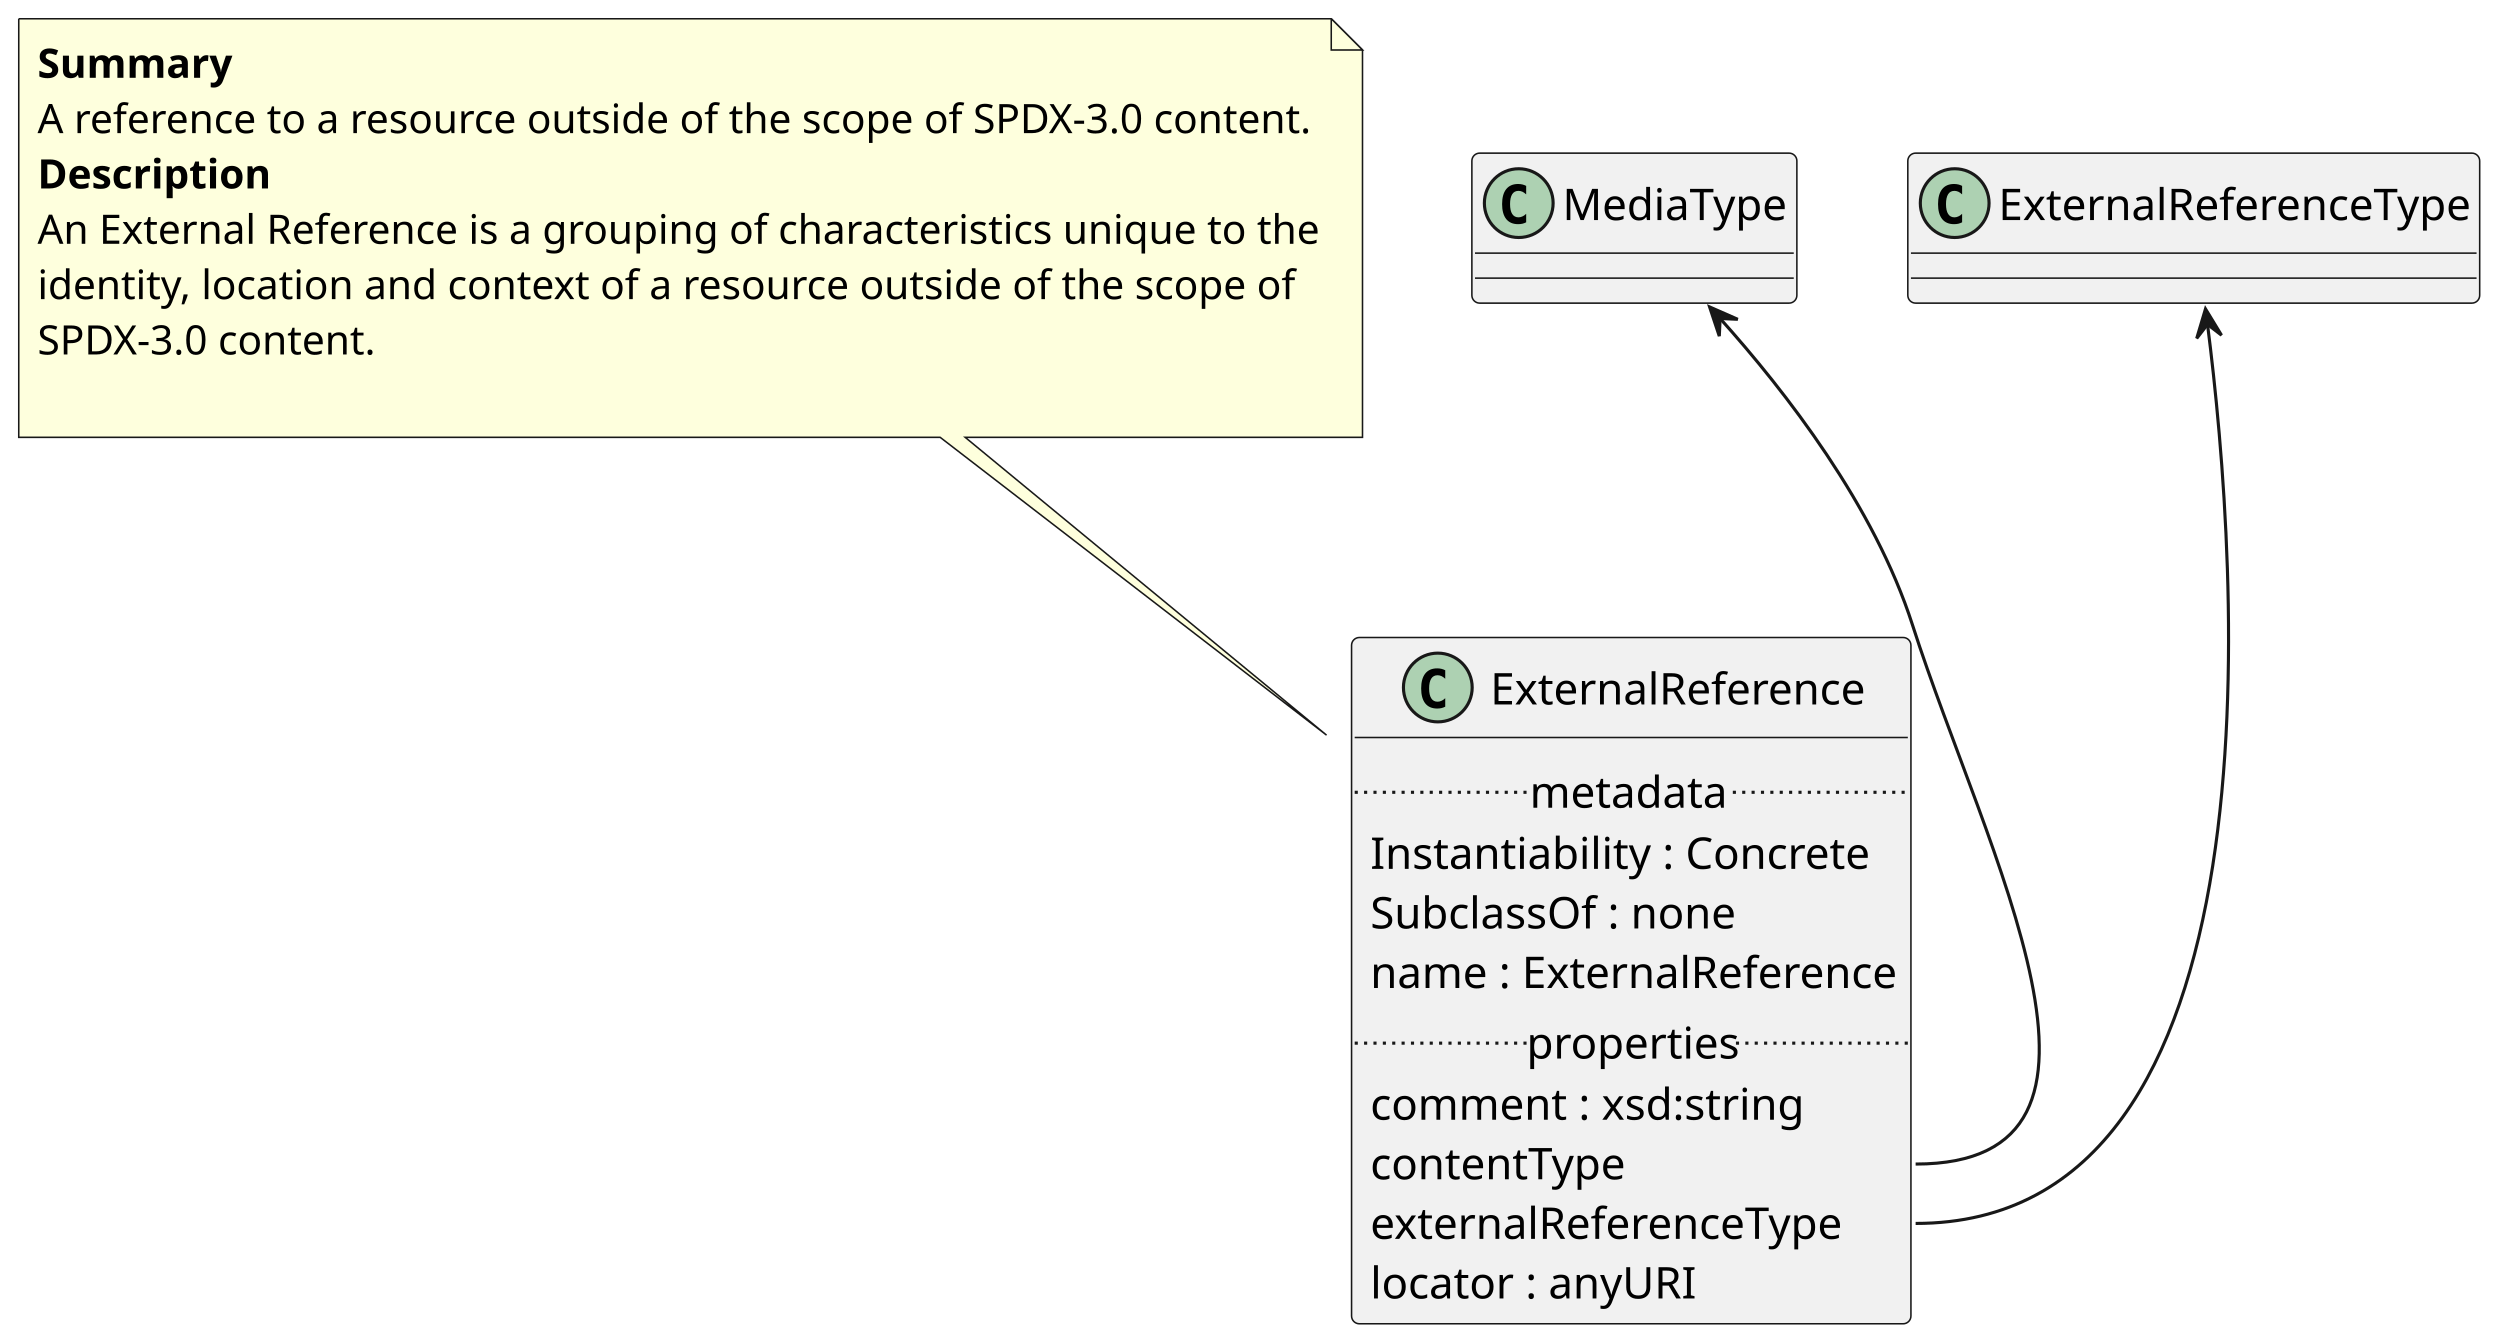
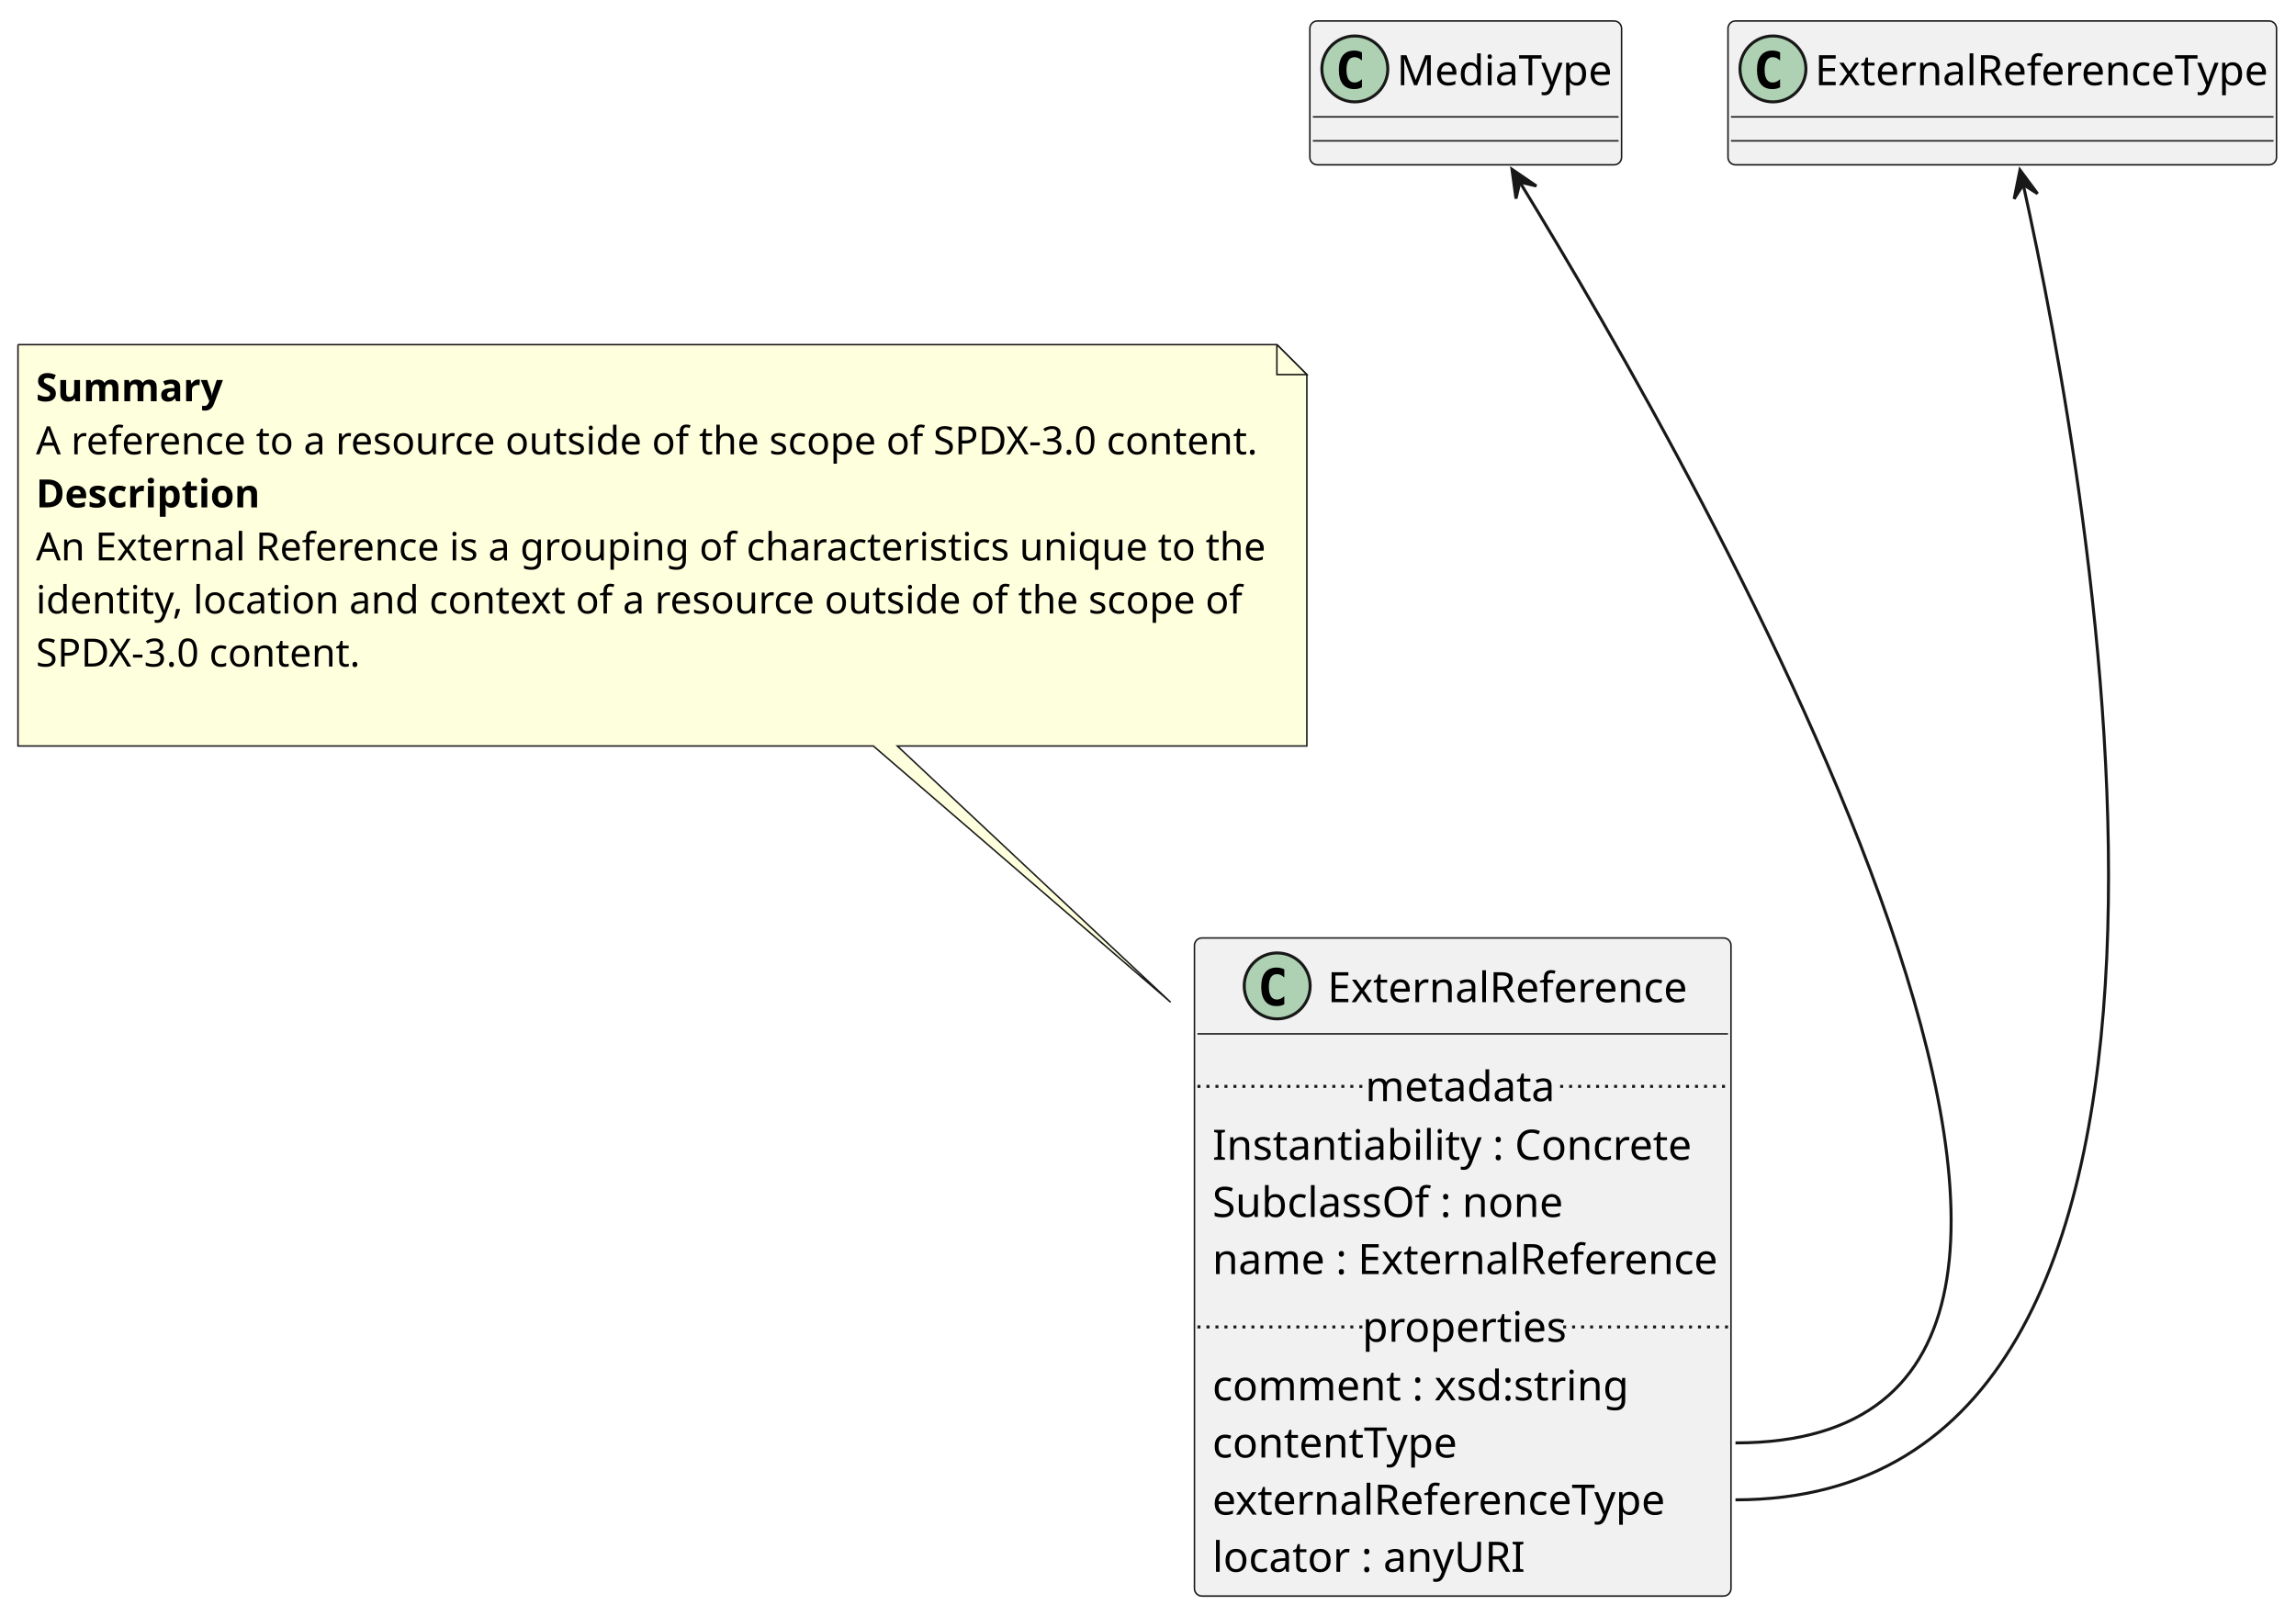
- <svg xmlns="http://www.w3.org/2000/svg" contentStyleType="text/css" height="430px" preserveAspectRatio="none" style="width:800px;height:430px;background:#FFFFFF;" version="1.1" viewBox="0 0 800 430" width="800px" zoomAndPan="magnify">
+ <svg xmlns="http://www.w3.org/2000/svg" contentStyleType="text/css" height="539px" preserveAspectRatio="none" style="width:766px;height:539px;background:#FFFFFF;" version="1.1" viewBox="0 0 766 539" width="766px" zoomAndPan="magnify">
  <defs />
  <g>
    <g id="elem_ExternalReference">
-       <rect codeLine="1" fill="#F1F1F1" height="219.611" id="ExternalReference" rx="2.5" ry="2.5" style="stroke:#181818;stroke-width:0.5;" width="179" x="432.5" y="204" />
-       <ellipse cx="460.1" cy="220" fill="#ADD1B2" rx="11" ry="11" style="stroke:#181818;stroke-width:1.0;" />
-       <path d="M459.897,226.734 Q457.413,226.734 456.084,225.094 Q454.772,223.422 454.772,220.312 Q454.772,217.188 456.084,215.531 Q457.413,213.875 459.897,213.875 Q460.616,213.875 461.272,214.031 Q461.913,214.188 462.475,214.484 L462.475,217.203 Q462.116,216.859 461.819,216.672 Q461.522,216.469 461.256,216.344 Q460.944,216.203 460.631,216.141 Q460.334,216.078 460.022,216.078 Q458.694,216.078 458.006,217.141 Q457.319,218.234 457.319,220.312 Q457.319,222.406 458.006,223.469 Q458.694,224.547 460.022,224.547 Q460.663,224.547 461.256,224.266 Q461.553,224.141 461.834,223.953 Q462.131,223.75 462.475,223.422 L462.475,226.141 Q461.897,226.438 461.256,226.594 Q460.616,226.734 459.897,226.734 Z " fill="#000000" />
-       <text fill="#000000" font-family="sans-serif" font-size="14" lengthAdjust="spacing" textLength="119" x="476.9" y="225.432">ExternalReference</text>
-       <line style="stroke:#181818;stroke-width:0.5;" x1="433.5" x2="610.5" y1="236" y2="236" />
-       <text fill="#000000" font-family="sans-serif" font-size="14" lengthAdjust="spacing" textLength="160" x="438.5" y="278.034">Instantiability : Concrete</text>
-       <text fill="#000000" font-family="sans-serif" font-size="14" lengthAdjust="spacing" textLength="116" x="438.5" y="297.102">SubclassOf : none</text>
-       <text fill="#000000" font-family="sans-serif" font-size="14" lengthAdjust="spacing" textLength="167" x="438.5" y="316.17">name : ExternalReference</text>
-       <line style="stroke:#181818;stroke-width:1.0;stroke-dasharray:1.0,2.0;" x1="433.5" x2="489.5" y1="253.534" y2="253.534" />
-       <text fill="#000000" font-family="sans-serif" font-size="14" lengthAdjust="spacing" textLength="65" x="489.5" y="258.466">metadata</text>
-       <line style="stroke:#181818;stroke-width:1.0;stroke-dasharray:1.0,2.0;" x1="554.5" x2="610.5" y1="253.534" y2="253.534" />
-       <text fill="#000000" font-family="sans-serif" font-size="14" lengthAdjust="spacing" textLength="137" x="438.5" y="358.305">comment : xsd:string</text>
-       <text fill="#000000" font-family="sans-serif" font-size="14" lengthAdjust="spacing" textLength="84" x="438.5" y="377.373">contentType</text>
-       <text fill="#000000" font-family="sans-serif" font-size="14" lengthAdjust="spacing" textLength="151" x="438.5" y="396.441">externalReferenceType</text>
-       <text fill="#000000" font-family="sans-serif" font-size="14" lengthAdjust="spacing" textLength="104" x="438.5" y="415.509">locator : anyURI</text>
-       <line style="stroke:#181818;stroke-width:1.0;stroke-dasharray:1.0,2.0;" x1="433.5" x2="488.5" y1="333.806" y2="333.806" />
-       <text fill="#000000" font-family="sans-serif" font-size="14" lengthAdjust="spacing" textLength="67" x="488.5" y="338.738">properties</text>
-       <line style="stroke:#181818;stroke-width:1.0;stroke-dasharray:1.0,2.0;" x1="555.5" x2="610.5" y1="333.806" y2="333.806" />
+       <rect codeLine="1" fill="#F1F1F1" height="219.611" id="ExternalReference" rx="2.5" ry="2.5" style="stroke:#181818;stroke-width:0.5;" width="179" x="398.5" y="313" />
+       <ellipse cx="426.1" cy="329" fill="#ADD1B2" rx="11" ry="11" style="stroke:#181818;stroke-width:1.0;" />
+       <path d="M425.897,335.734 Q423.413,335.734 422.084,334.094 Q420.772,332.422 420.772,329.312 Q420.772,326.188 422.084,324.531 Q423.413,322.875 425.897,322.875 Q426.616,322.875 427.272,323.031 Q427.913,323.188 428.475,323.484 L428.475,326.203 Q428.116,325.859 427.819,325.672 Q427.522,325.469 427.256,325.344 Q426.944,325.203 426.631,325.141 Q426.334,325.078 426.022,325.078 Q424.694,325.078 424.006,326.141 Q423.319,327.234 423.319,329.312 Q423.319,331.406 424.006,332.469 Q424.694,333.547 426.022,333.547 Q426.663,333.547 427.256,333.266 Q427.553,333.141 427.834,332.953 Q428.131,332.75 428.475,332.422 L428.475,335.141 Q427.897,335.438 427.256,335.594 Q426.616,335.734 425.897,335.734 Z " fill="#000000" />
+       <text fill="#000000" font-family="sans-serif" font-size="14" lengthAdjust="spacing" textLength="119" x="442.9" y="334.432">ExternalReference</text>
+       <line style="stroke:#181818;stroke-width:0.5;" x1="399.5" x2="576.5" y1="345" y2="345" />
+       <text fill="#000000" font-family="sans-serif" font-size="14" lengthAdjust="spacing" textLength="160" x="404.5" y="387.034">Instantiability : Concrete</text>
+       <text fill="#000000" font-family="sans-serif" font-size="14" lengthAdjust="spacing" textLength="116" x="404.5" y="406.102">SubclassOf : none</text>
+       <text fill="#000000" font-family="sans-serif" font-size="14" lengthAdjust="spacing" textLength="167" x="404.5" y="425.17">name : ExternalReference</text>
+       <line style="stroke:#181818;stroke-width:1.0;stroke-dasharray:1.0,2.0;" x1="399.5" x2="455.5" y1="362.534" y2="362.534" />
+       <text fill="#000000" font-family="sans-serif" font-size="14" lengthAdjust="spacing" textLength="65" x="455.5" y="367.466">metadata</text>
+       <line style="stroke:#181818;stroke-width:1.0;stroke-dasharray:1.0,2.0;" x1="520.5" x2="576.5" y1="362.534" y2="362.534" />
+       <text fill="#000000" font-family="sans-serif" font-size="14" lengthAdjust="spacing" textLength="137" x="404.5" y="467.305">comment : xsd:string</text>
+       <text fill="#000000" font-family="sans-serif" font-size="14" lengthAdjust="spacing" textLength="84" x="404.5" y="486.373">contentType</text>
+       <text fill="#000000" font-family="sans-serif" font-size="14" lengthAdjust="spacing" textLength="151" x="404.5" y="505.441">externalReferenceType</text>
+       <text fill="#000000" font-family="sans-serif" font-size="14" lengthAdjust="spacing" textLength="104" x="404.5" y="524.509">locator : anyURI</text>
+       <line style="stroke:#181818;stroke-width:1.0;stroke-dasharray:1.0,2.0;" x1="399.5" x2="454.5" y1="442.806" y2="442.806" />
+       <text fill="#000000" font-family="sans-serif" font-size="14" lengthAdjust="spacing" textLength="67" x="454.5" y="447.738">properties</text>
+       <line style="stroke:#181818;stroke-width:1.0;stroke-dasharray:1.0,2.0;" x1="521.5" x2="576.5" y1="442.806" y2="442.806" />
    </g>
    <g id="elem_GMN3">
-       <path d="M6,6 L6,139.942 A0,0 0 0 0 6,139.942 L300.85,139.942 L424.5,235.25 L308.85,139.942 L436,139.942 A0,0 0 0 0 436,139.942 L436,16 L426,6 L6,6 A0,0 0 0 0 6,6 " fill="#FEFFDD" style="stroke:#181818;stroke-width:0.5;" />
-       <path d="M426,6 L426,16 L436,16 L426,6 " fill="#FEFFDD" style="stroke:#181818;stroke-width:0.5;" />
-       <text fill="#000000" font-family="sans-serif" font-size="13" font-weight="bold" lengthAdjust="spacing" textLength="62" x="12" y="24.897">Summary</text>
-       <text fill="#000000" font-family="sans-serif" font-size="13" lengthAdjust="spacing" textLength="409" x="12" y="42.603">A reference to a resource outside of the scope of SPDX-3.0 content.</text>
-       <text fill="#000000" font-family="sans-serif" font-size="13" font-weight="bold" lengthAdjust="spacing" textLength="81" x="12" y="60.309">Description</text>
-       <text fill="#000000" font-family="sans-serif" font-size="13" lengthAdjust="spacing" textLength="406" x="12" y="78.015">An External Reference is a grouping of characteristics unique to the</text>
-       <text fill="#000000" font-family="sans-serif" font-size="13" lengthAdjust="spacing" textLength="400" x="12" y="95.721">identity, location and context of a resource outside of the scope of</text>
-       <text fill="#000000" font-family="sans-serif" font-size="13" lengthAdjust="spacing" textLength="107" x="12" y="113.427">SPDX-3.0 content.</text>
-       <text fill="#000000" font-family="sans-serif" font-size="13" lengthAdjust="spacing" textLength="3" x="12" y="131.133"> </text>
+       <path d="M6,115 L6,248.942 A0,0 0 0 0 6,248.942 L291.37,248.942 L390.55,334.45 L299.37,248.942 L436,248.942 A0,0 0 0 0 436,248.942 L436,125 L426,115 L6,115 A0,0 0 0 0 6,115 " fill="#FEFFDD" style="stroke:#181818;stroke-width:0.5;" />
+       <path d="M426,115 L426,125 L436,125 L426,115 " fill="#FEFFDD" style="stroke:#181818;stroke-width:0.5;" />
+       <text fill="#000000" font-family="sans-serif" font-size="13" font-weight="bold" lengthAdjust="spacing" textLength="62" x="12" y="133.897">Summary</text>
+       <text fill="#000000" font-family="sans-serif" font-size="13" lengthAdjust="spacing" textLength="409" x="12" y="151.603">A reference to a resource outside of the scope of SPDX-3.0 content.</text>
+       <text fill="#000000" font-family="sans-serif" font-size="13" font-weight="bold" lengthAdjust="spacing" textLength="81" x="12" y="169.309">Description</text>
+       <text fill="#000000" font-family="sans-serif" font-size="13" lengthAdjust="spacing" textLength="406" x="12" y="187.015">An External Reference is a grouping of characteristics unique to the</text>
+       <text fill="#000000" font-family="sans-serif" font-size="13" lengthAdjust="spacing" textLength="400" x="12" y="204.721">identity, location and context of a resource outside of the scope of</text>
+       <text fill="#000000" font-family="sans-serif" font-size="13" lengthAdjust="spacing" textLength="107" x="12" y="222.427">SPDX-3.0 content.</text>
+       <text fill="#000000" font-family="sans-serif" font-size="13" lengthAdjust="spacing" textLength="3" x="12" y="240.133"> </text>
    </g>
    <g id="elem_MediaType">
-       <rect fill="#F1F1F1" height="48" id="MediaType" rx="2.5" ry="2.5" style="stroke:#181818;stroke-width:0.5;" width="104" x="471" y="49" />
-       <ellipse cx="486" cy="65" fill="#ADD1B2" rx="11" ry="11" style="stroke:#181818;stroke-width:1.0;" />
-       <path d="M485.797,71.734 Q483.312,71.734 481.984,70.094 Q480.672,68.422 480.672,65.312 Q480.672,62.188 481.984,60.531 Q483.312,58.875 485.797,58.875 Q486.516,58.875 487.172,59.031 Q487.812,59.188 488.375,59.484 L488.375,62.203 Q488.016,61.859 487.719,61.672 Q487.422,61.469 487.156,61.344 Q486.844,61.203 486.531,61.141 Q486.234,61.078 485.922,61.078 Q484.594,61.078 483.906,62.141 Q483.219,63.234 483.219,65.312 Q483.219,67.406 483.906,68.469 Q484.594,69.547 485.922,69.547 Q486.562,69.547 487.156,69.266 Q487.453,69.141 487.734,68.953 Q488.031,68.75 488.375,68.422 L488.375,71.141 Q487.797,71.438 487.156,71.594 Q486.516,71.734 485.797,71.734 Z " fill="#000000" />
-       <text fill="#000000" font-family="sans-serif" font-size="14" lengthAdjust="spacing" textLength="72" x="500" y="70.432">MediaType</text>
-       <line style="stroke:#181818;stroke-width:0.5;" x1="472" x2="574" y1="81" y2="81" />
-       <line style="stroke:#181818;stroke-width:0.5;" x1="472" x2="574" y1="89" y2="89" />
+       <rect fill="#F1F1F1" height="48" id="MediaType" rx="2.5" ry="2.5" style="stroke:#181818;stroke-width:0.5;" width="104" x="437" y="7" />
+       <ellipse cx="452" cy="23" fill="#ADD1B2" rx="11" ry="11" style="stroke:#181818;stroke-width:1.0;" />
+       <path d="M451.797,29.734 Q449.312,29.734 447.984,28.094 Q446.672,26.422 446.672,23.312 Q446.672,20.188 447.984,18.531 Q449.312,16.875 451.797,16.875 Q452.516,16.875 453.172,17.031 Q453.812,17.188 454.375,17.484 L454.375,20.203 Q454.016,19.859 453.719,19.672 Q453.422,19.469 453.156,19.344 Q452.844,19.203 452.531,19.141 Q452.234,19.078 451.922,19.078 Q450.594,19.078 449.906,20.141 Q449.219,21.234 449.219,23.312 Q449.219,25.406 449.906,26.469 Q450.594,27.547 451.922,27.547 Q452.562,27.547 453.156,27.266 Q453.453,27.141 453.734,26.953 Q454.031,26.75 454.375,26.422 L454.375,29.141 Q453.797,29.438 453.156,29.594 Q452.516,29.734 451.797,29.734 Z " fill="#000000" />
+       <text fill="#000000" font-family="sans-serif" font-size="14" lengthAdjust="spacing" textLength="72" x="466" y="28.432">MediaType</text>
+       <line style="stroke:#181818;stroke-width:0.5;" x1="438" x2="540" y1="39" y2="39" />
+       <line style="stroke:#181818;stroke-width:0.5;" x1="438" x2="540" y1="47" y2="47" />
    </g>
    <g id="elem_ExternalReferenceType">
-       <rect fill="#F1F1F1" height="48" id="ExternalReferenceType" rx="2.5" ry="2.5" style="stroke:#181818;stroke-width:0.5;" width="183" x="610.5" y="49" />
-       <ellipse cx="625.5" cy="65" fill="#ADD1B2" rx="11" ry="11" style="stroke:#181818;stroke-width:1.0;" />
-       <path d="M625.297,71.734 Q622.812,71.734 621.484,70.094 Q620.172,68.422 620.172,65.312 Q620.172,62.188 621.484,60.531 Q622.812,58.875 625.297,58.875 Q626.016,58.875 626.672,59.031 Q627.312,59.188 627.875,59.484 L627.875,62.203 Q627.516,61.859 627.219,61.672 Q626.922,61.469 626.656,61.344 Q626.344,61.203 626.031,61.141 Q625.734,61.078 625.422,61.078 Q624.094,61.078 623.406,62.141 Q622.719,63.234 622.719,65.312 Q622.719,67.406 623.406,68.469 Q624.094,69.547 625.422,69.547 Q626.062,69.547 626.656,69.266 Q626.953,69.141 627.234,68.953 Q627.531,68.75 627.875,68.422 L627.875,71.141 Q627.297,71.438 626.656,71.594 Q626.016,71.734 625.297,71.734 Z " fill="#000000" />
-       <text fill="#000000" font-family="sans-serif" font-size="14" lengthAdjust="spacing" textLength="151" x="639.5" y="70.432">ExternalReferenceType</text>
-       <line style="stroke:#181818;stroke-width:0.5;" x1="611.5" x2="792.5" y1="81" y2="81" />
-       <line style="stroke:#181818;stroke-width:0.5;" x1="611.5" x2="792.5" y1="89" y2="89" />
+       <rect fill="#F1F1F1" height="48" id="ExternalReferenceType" rx="2.5" ry="2.5" style="stroke:#181818;stroke-width:0.5;" width="183" x="576.5" y="7" />
+       <ellipse cx="591.5" cy="23" fill="#ADD1B2" rx="11" ry="11" style="stroke:#181818;stroke-width:1.0;" />
+       <path d="M591.297,29.734 Q588.812,29.734 587.484,28.094 Q586.172,26.422 586.172,23.312 Q586.172,20.188 587.484,18.531 Q588.812,16.875 591.297,16.875 Q592.016,16.875 592.672,17.031 Q593.312,17.188 593.875,17.484 L593.875,20.203 Q593.516,19.859 593.219,19.672 Q592.922,19.469 592.656,19.344 Q592.344,19.203 592.031,19.141 Q591.734,19.078 591.422,19.078 Q590.094,19.078 589.406,20.141 Q588.719,21.234 588.719,23.312 Q588.719,25.406 589.406,26.469 Q590.094,27.547 591.422,27.547 Q592.062,27.547 592.656,27.266 Q592.953,27.141 593.234,26.953 Q593.531,26.75 593.875,26.422 L593.875,29.141 Q593.297,29.438 592.656,29.594 Q592.016,29.734 591.297,29.734 Z " fill="#000000" />
+       <text fill="#000000" font-family="sans-serif" font-size="14" lengthAdjust="spacing" textLength="151" x="605.5" y="28.432">ExternalReferenceType</text>
+       <line style="stroke:#181818;stroke-width:0.5;" x1="577.5" x2="758.5" y1="39" y2="39" />
+       <line style="stroke:#181818;stroke-width:0.5;" x1="577.5" x2="758.5" y1="47" y2="47" />
    </g>
    <g id="link_MediaType_ExternalReference">
-       <path codeLine="21" d="M550.23,101.69 C571.64,125.52 599.81,161.99 612,200 C635.42,273 689.67,372.5 613,372.5 " fill="none" id="MediaType-backto-ExternalReference" style="stroke:#181818;stroke-width:1.0;" />
-       <polygon fill="#181818" points="547.07,98.22,550.175,107.567,550.438,101.916,556.088,102.178,547.07,98.22" style="stroke:#181818;stroke-width:1.0;" />
+       <path codeLine="21" d="M506.94,60.59 C567.54,159.55 751.43,481.5 579,481.5 " fill="none" id="MediaType-backto-ExternalReference" style="stroke:#181818;stroke-width:1.0;" />
+       <polygon fill="#181818" points="504.44,56.51,505.765,66.269,507.067,60.764,512.572,62.066,504.44,56.51" style="stroke:#181818;stroke-width:1.0;" />
    </g>
    <g id="link_ExternalReferenceType_ExternalReference">
-       <path codeLine="22" d="M706.39,103.68 C716.46,182.58 731.88,391.5 613,391.5 " fill="none" id="ExternalReferenceType-backto-ExternalReference" style="stroke:#181818;stroke-width:1.0;" />
-       <polygon fill="#181818" points="705.76,98.85,702.947,108.289,706.401,103.809,710.881,107.263,705.76,98.85" style="stroke:#181818;stroke-width:1.0;" />
+       <path codeLine="22" d="M674.95,61.37 C697.71,164 758.62,500.5 579,500.5 " fill="none" id="ExternalReferenceType-backto-ExternalReference" style="stroke:#181818;stroke-width:1.0;" />
+       <polygon fill="#181818" points="673.91,56.71,671.964,66.365,674.998,61.59,679.772,64.624,673.91,56.71" style="stroke:#181818;stroke-width:1.0;" />
    </g>
  </g>
</svg>
